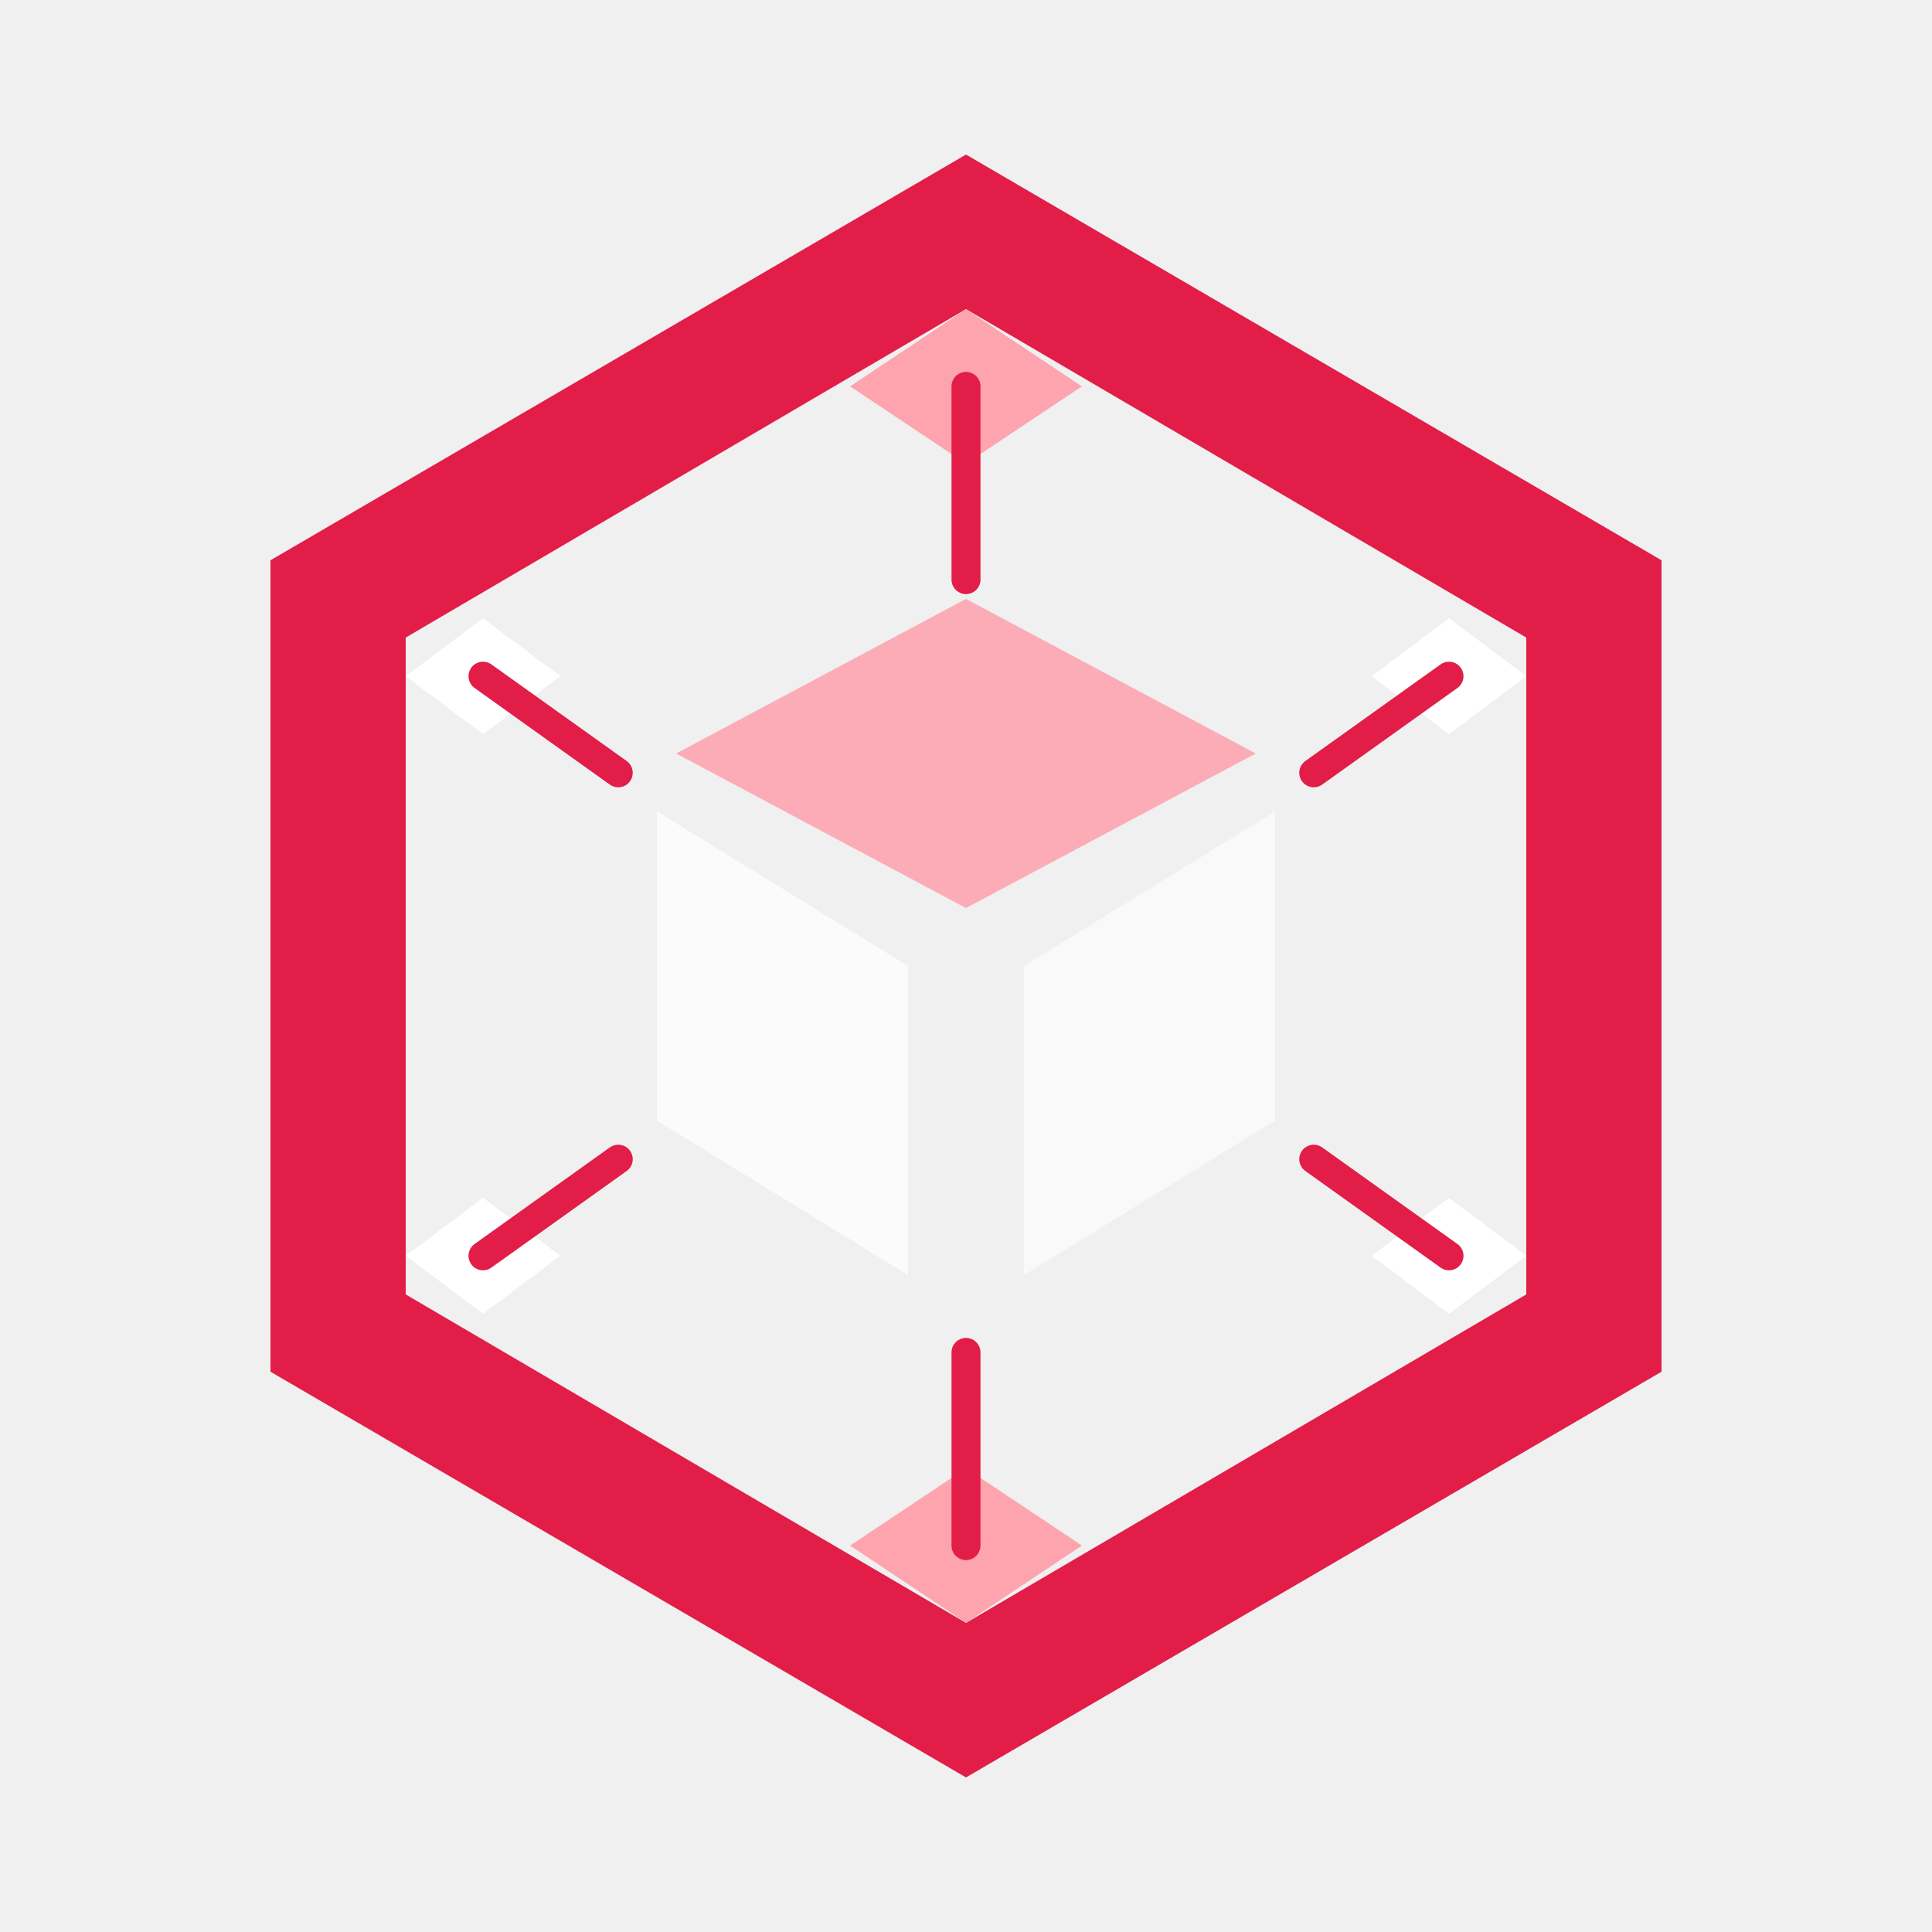
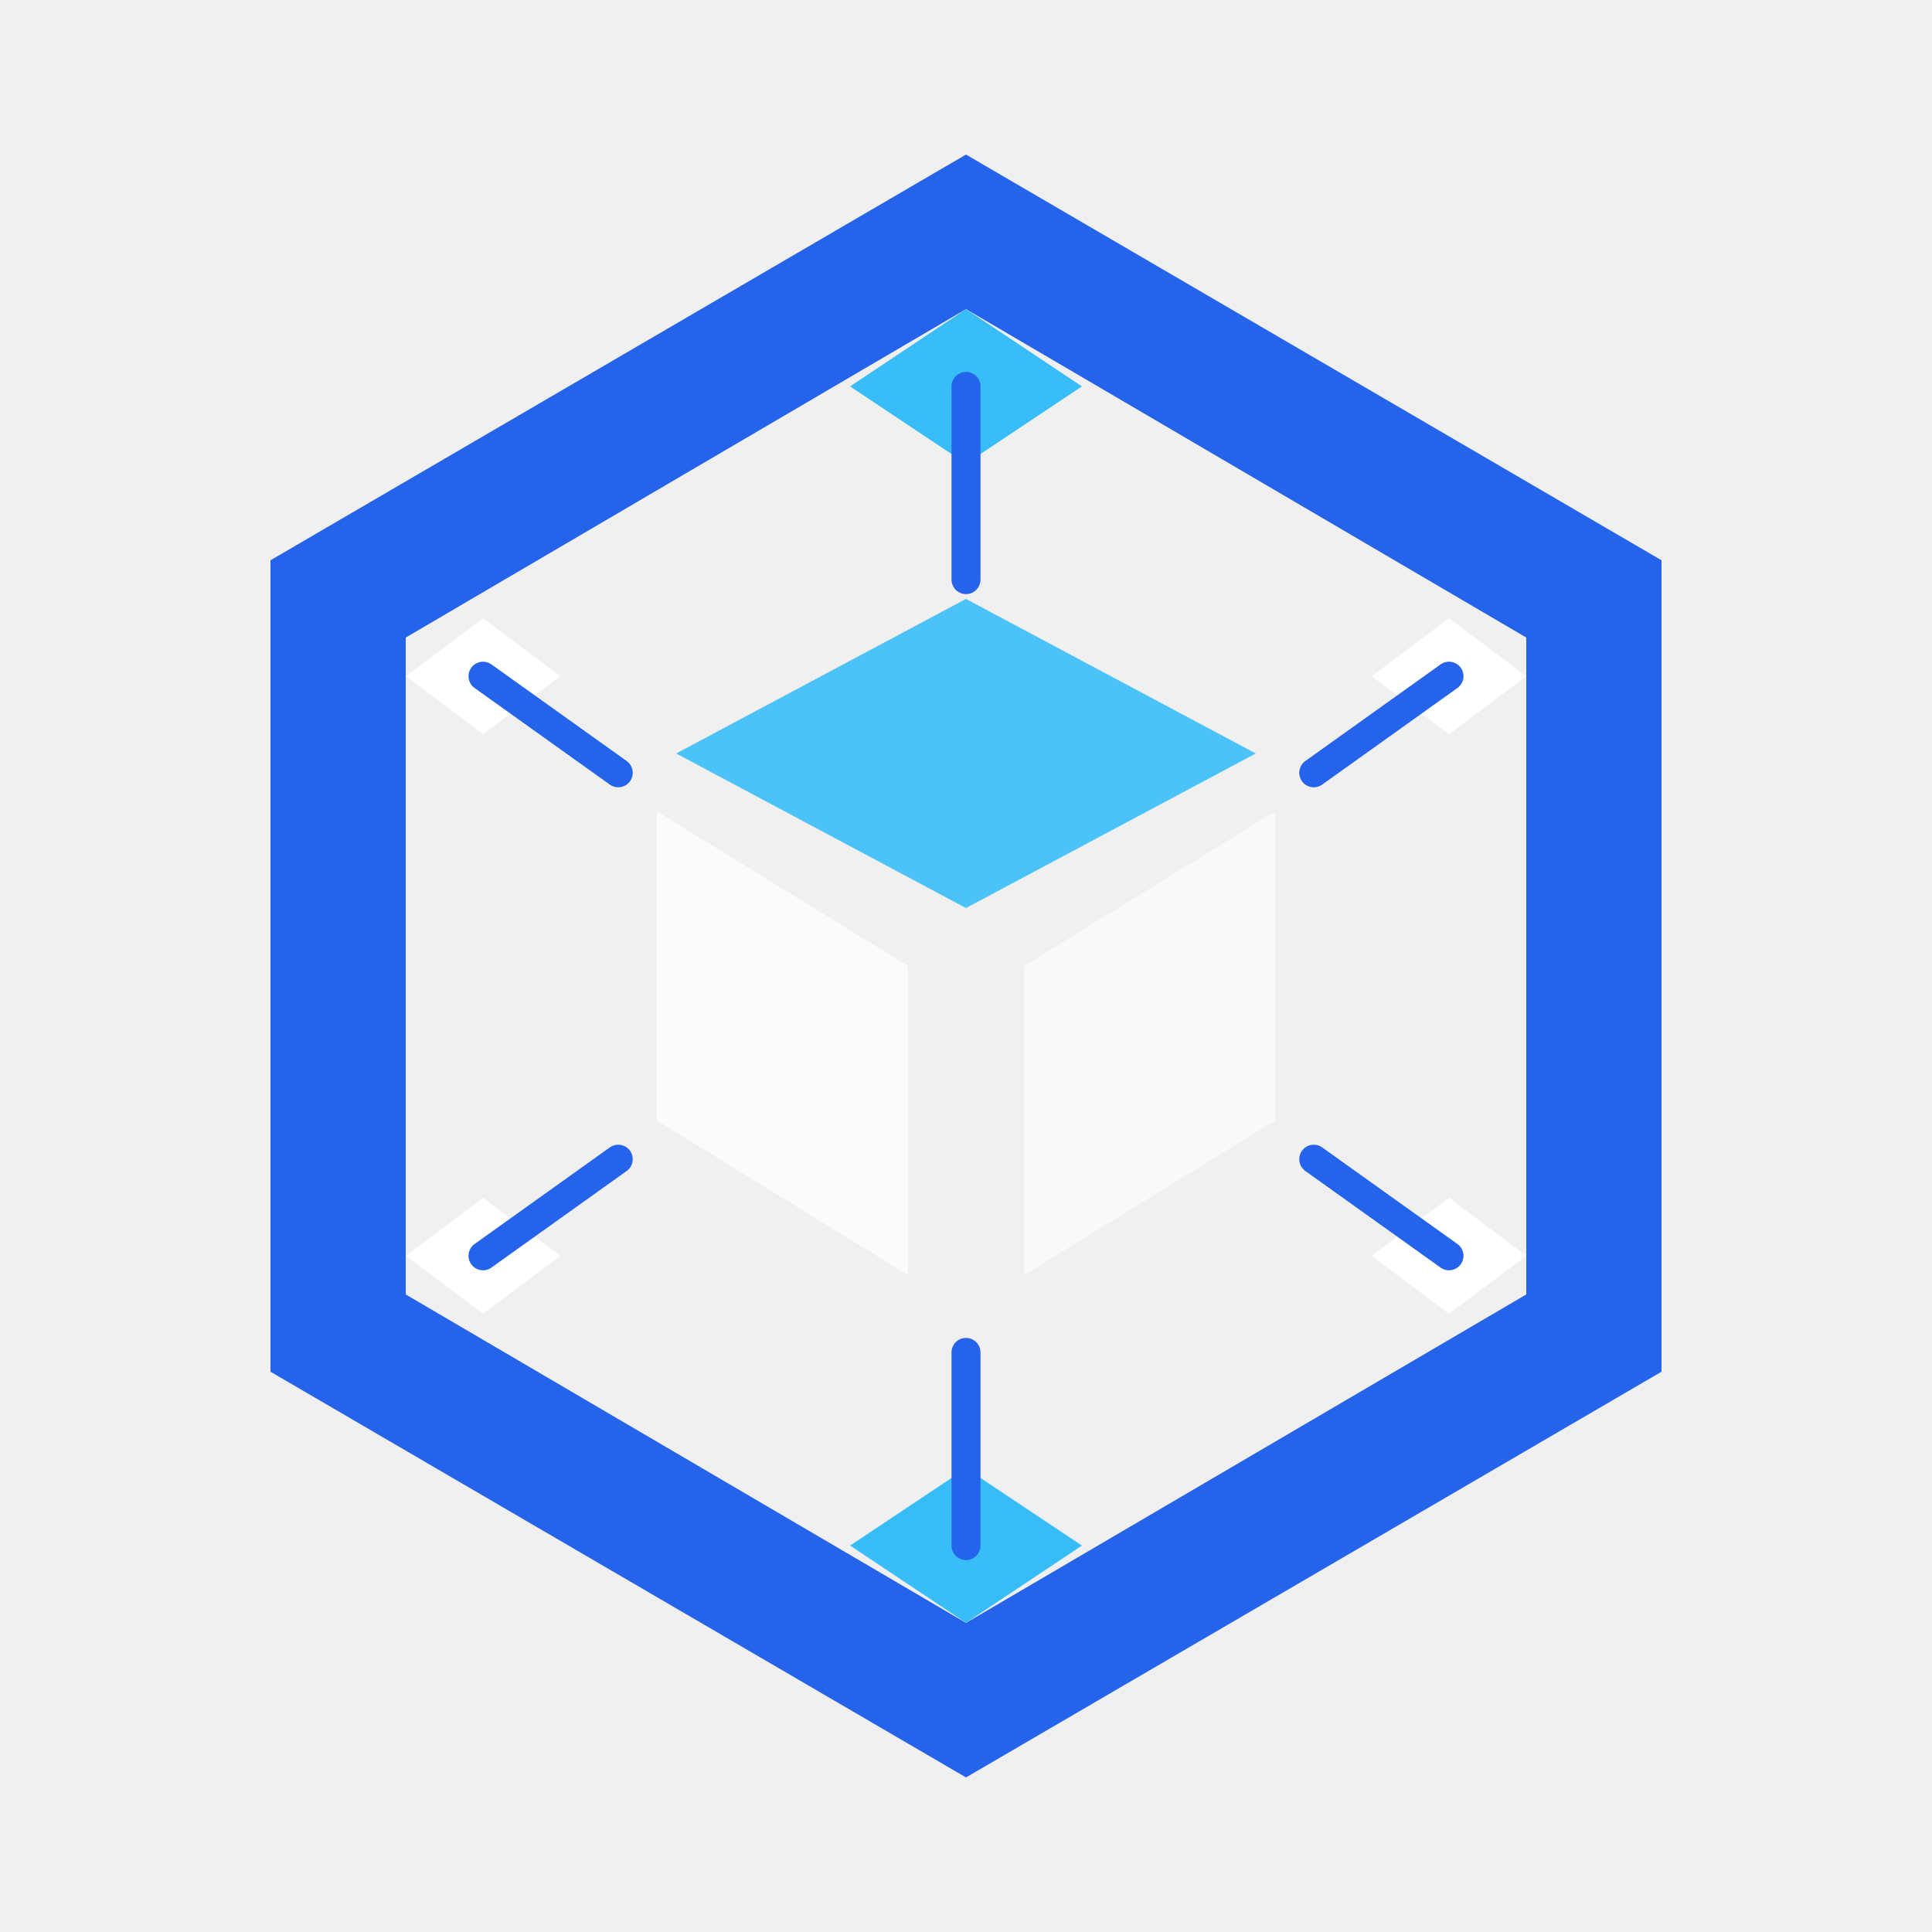
<svg xmlns="http://www.w3.org/2000/svg" viewBox="0 0 100 100">
  <g>
-     <path d="M50 8 L86 29 L86 71 L50 92 L14 71 L14 29 Z M50 16 L21 33 L21 67 L50 84 L79 67 L79 33 Z" fill="#e11d48" fill-rule="evenodd" />
-     <path d="M50 47 L65 39 L50 31 L35 39 Z" fill="#fda4af" opacity="0.9" />
+     <path d="M50 8 L86 29 L86 71 L50 92 L14 71 L14 29 Z M50 16 L21 33 L21 67 L50 84 L79 67 L79 33 Z" fill="#2563eb" fill-rule="evenodd" />
+     <path d="M50 47 L65 39 L50 31 L35 39 Z" fill="#38bdf8" opacity="0.9" />
    <path d="M47 50 L34 42 L34 58 L47 66 Z" fill="#ffffff" opacity="0.75" />
    <path d="M53 50 L53 66 L66 58 L66 42 Z" fill="#ffffff" opacity="0.6" />
-     <path d="M50 16 L56 20 L50 24 L44 20 Z" fill="#fda4af" />
+     <path d="M50 16 L56 20 L50 24 L44 20 Z" fill="#38bdf8" />
    <path d="M25 32 L29 35 L25 38 L21 35 Z" fill="#ffffff" />
    <path d="M75 32 L79 35 L75 38 L71 35 Z" fill="#ffffff" />
    <path d="M25 62 L29 65 L25 68 L21 65 Z" fill="#ffffff" />
    <path d="M75 62 L79 65 L75 68 L71 65 Z" fill="#ffffff" />
-     <path d="M50 76 L56 80 L50 84 L44 80 Z" fill="#fda4af" />
-     <path d="M50 20 L50 30 M25 35 L32 40 M75 35 L68 40 M25 65 L32 60 M75 65 L68 60 M50 80 L50 70" stroke="#e11d48" stroke-width="1.5" stroke-linecap="round" />
+     <path d="M50 76 L56 80 L50 84 L44 80 Z" fill="#38bdf8" />
+     <path d="M50 20 L50 30 M25 35 L32 40 M75 35 L68 40 M25 65 L32 60 M75 65 L68 60 M50 80 L50 70" stroke="#2563eb" stroke-width="1.5" stroke-linecap="round" />
  </g>
</svg>
